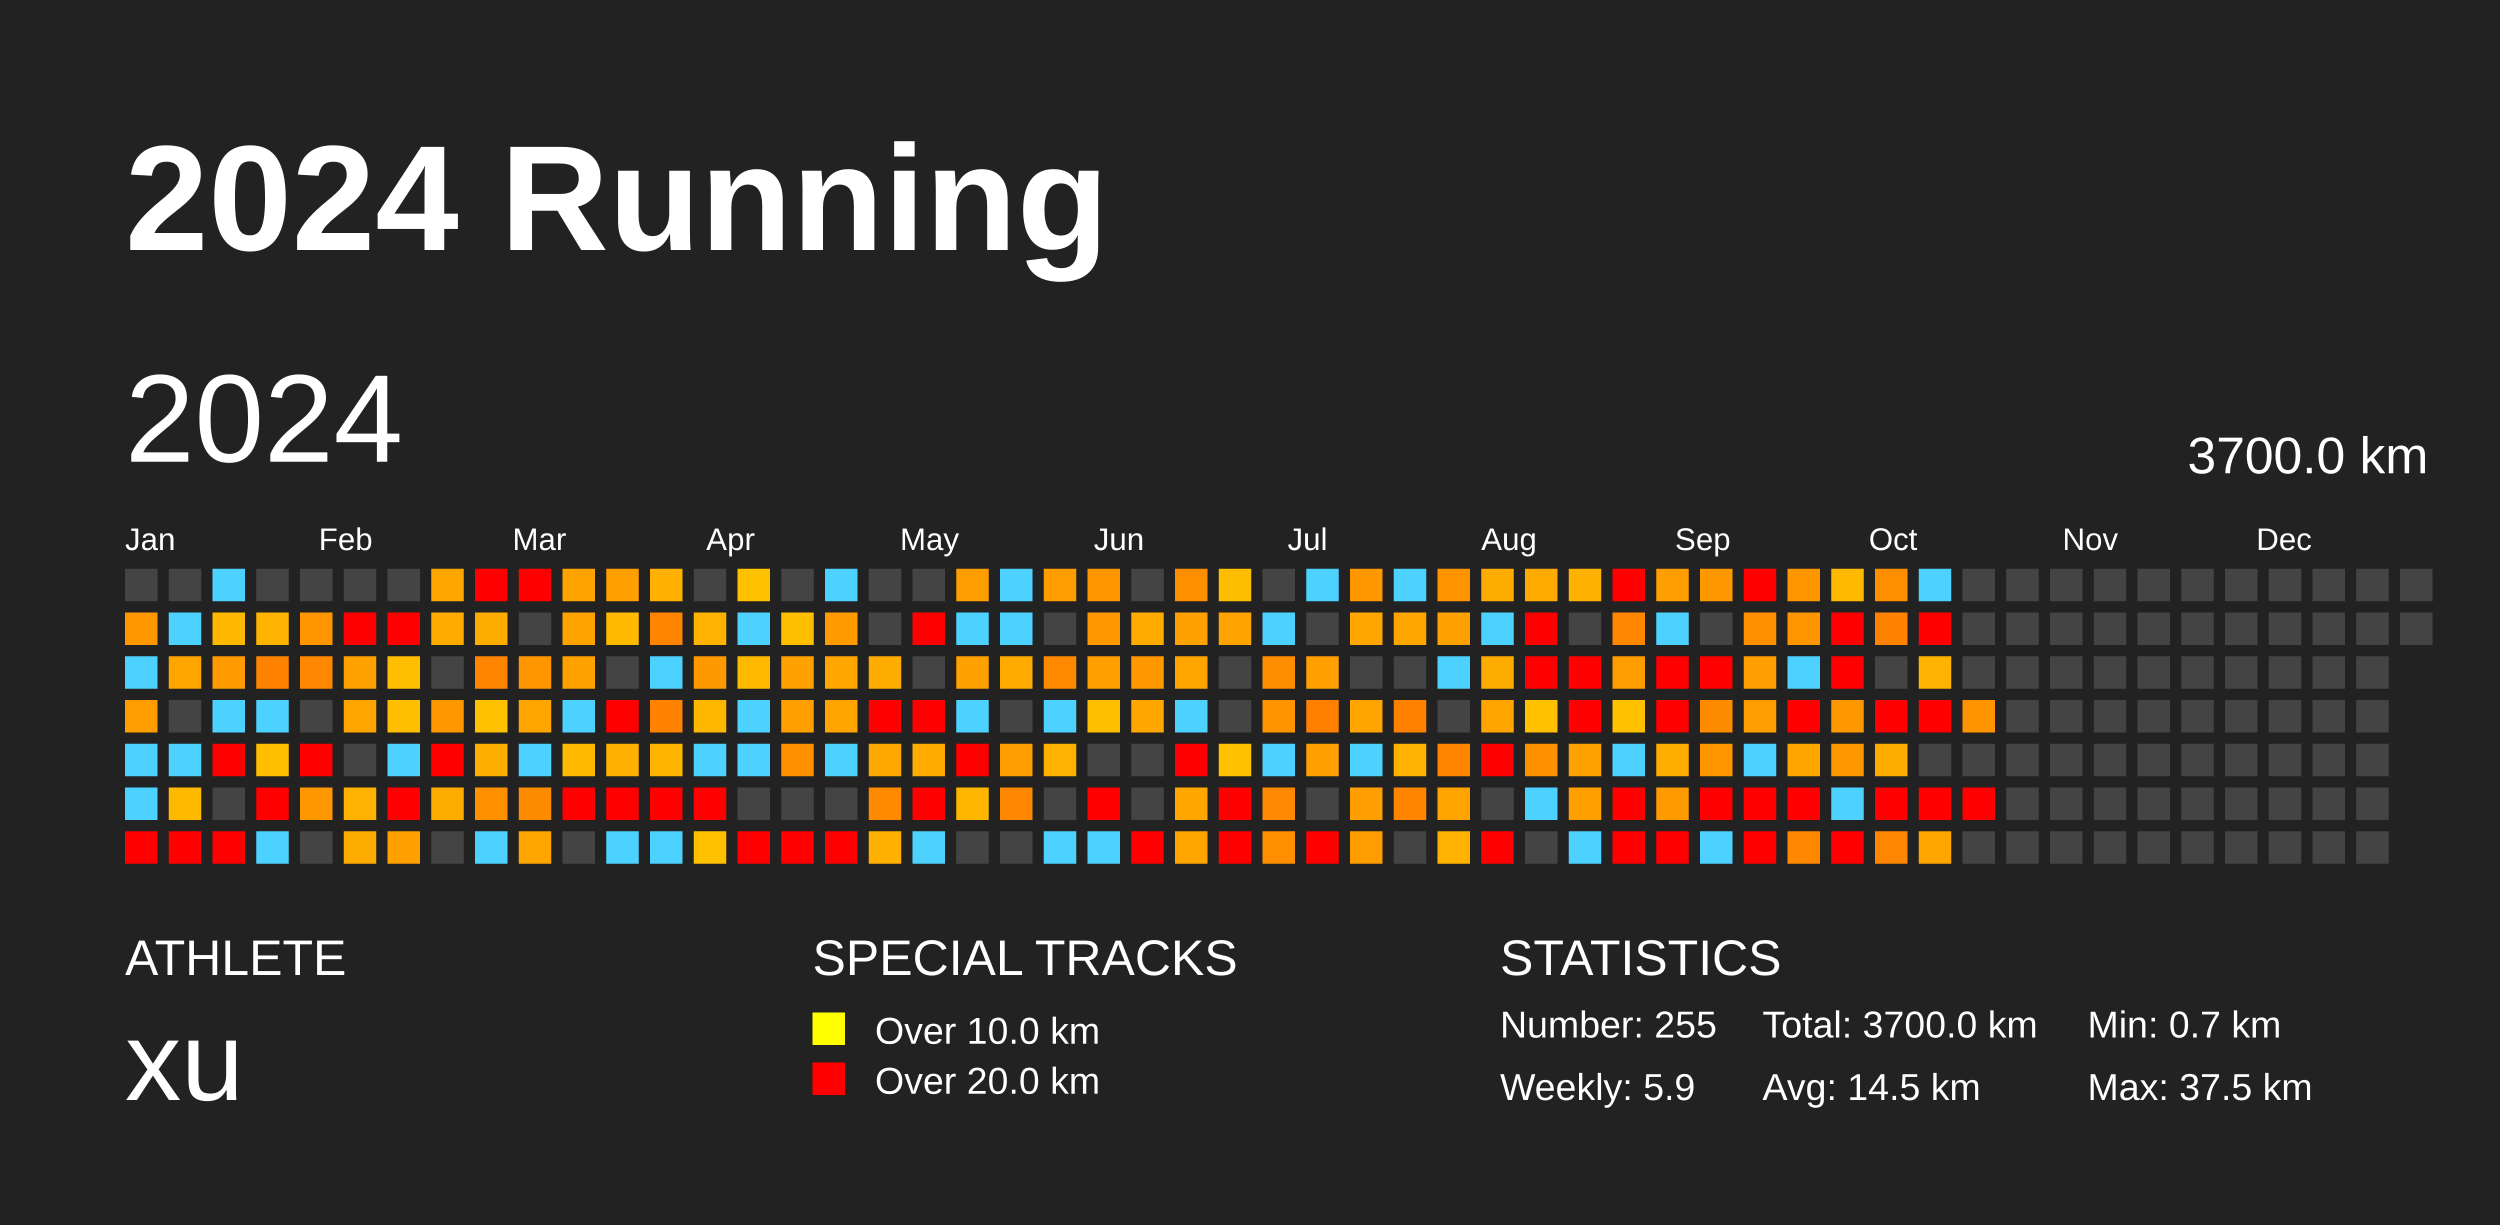
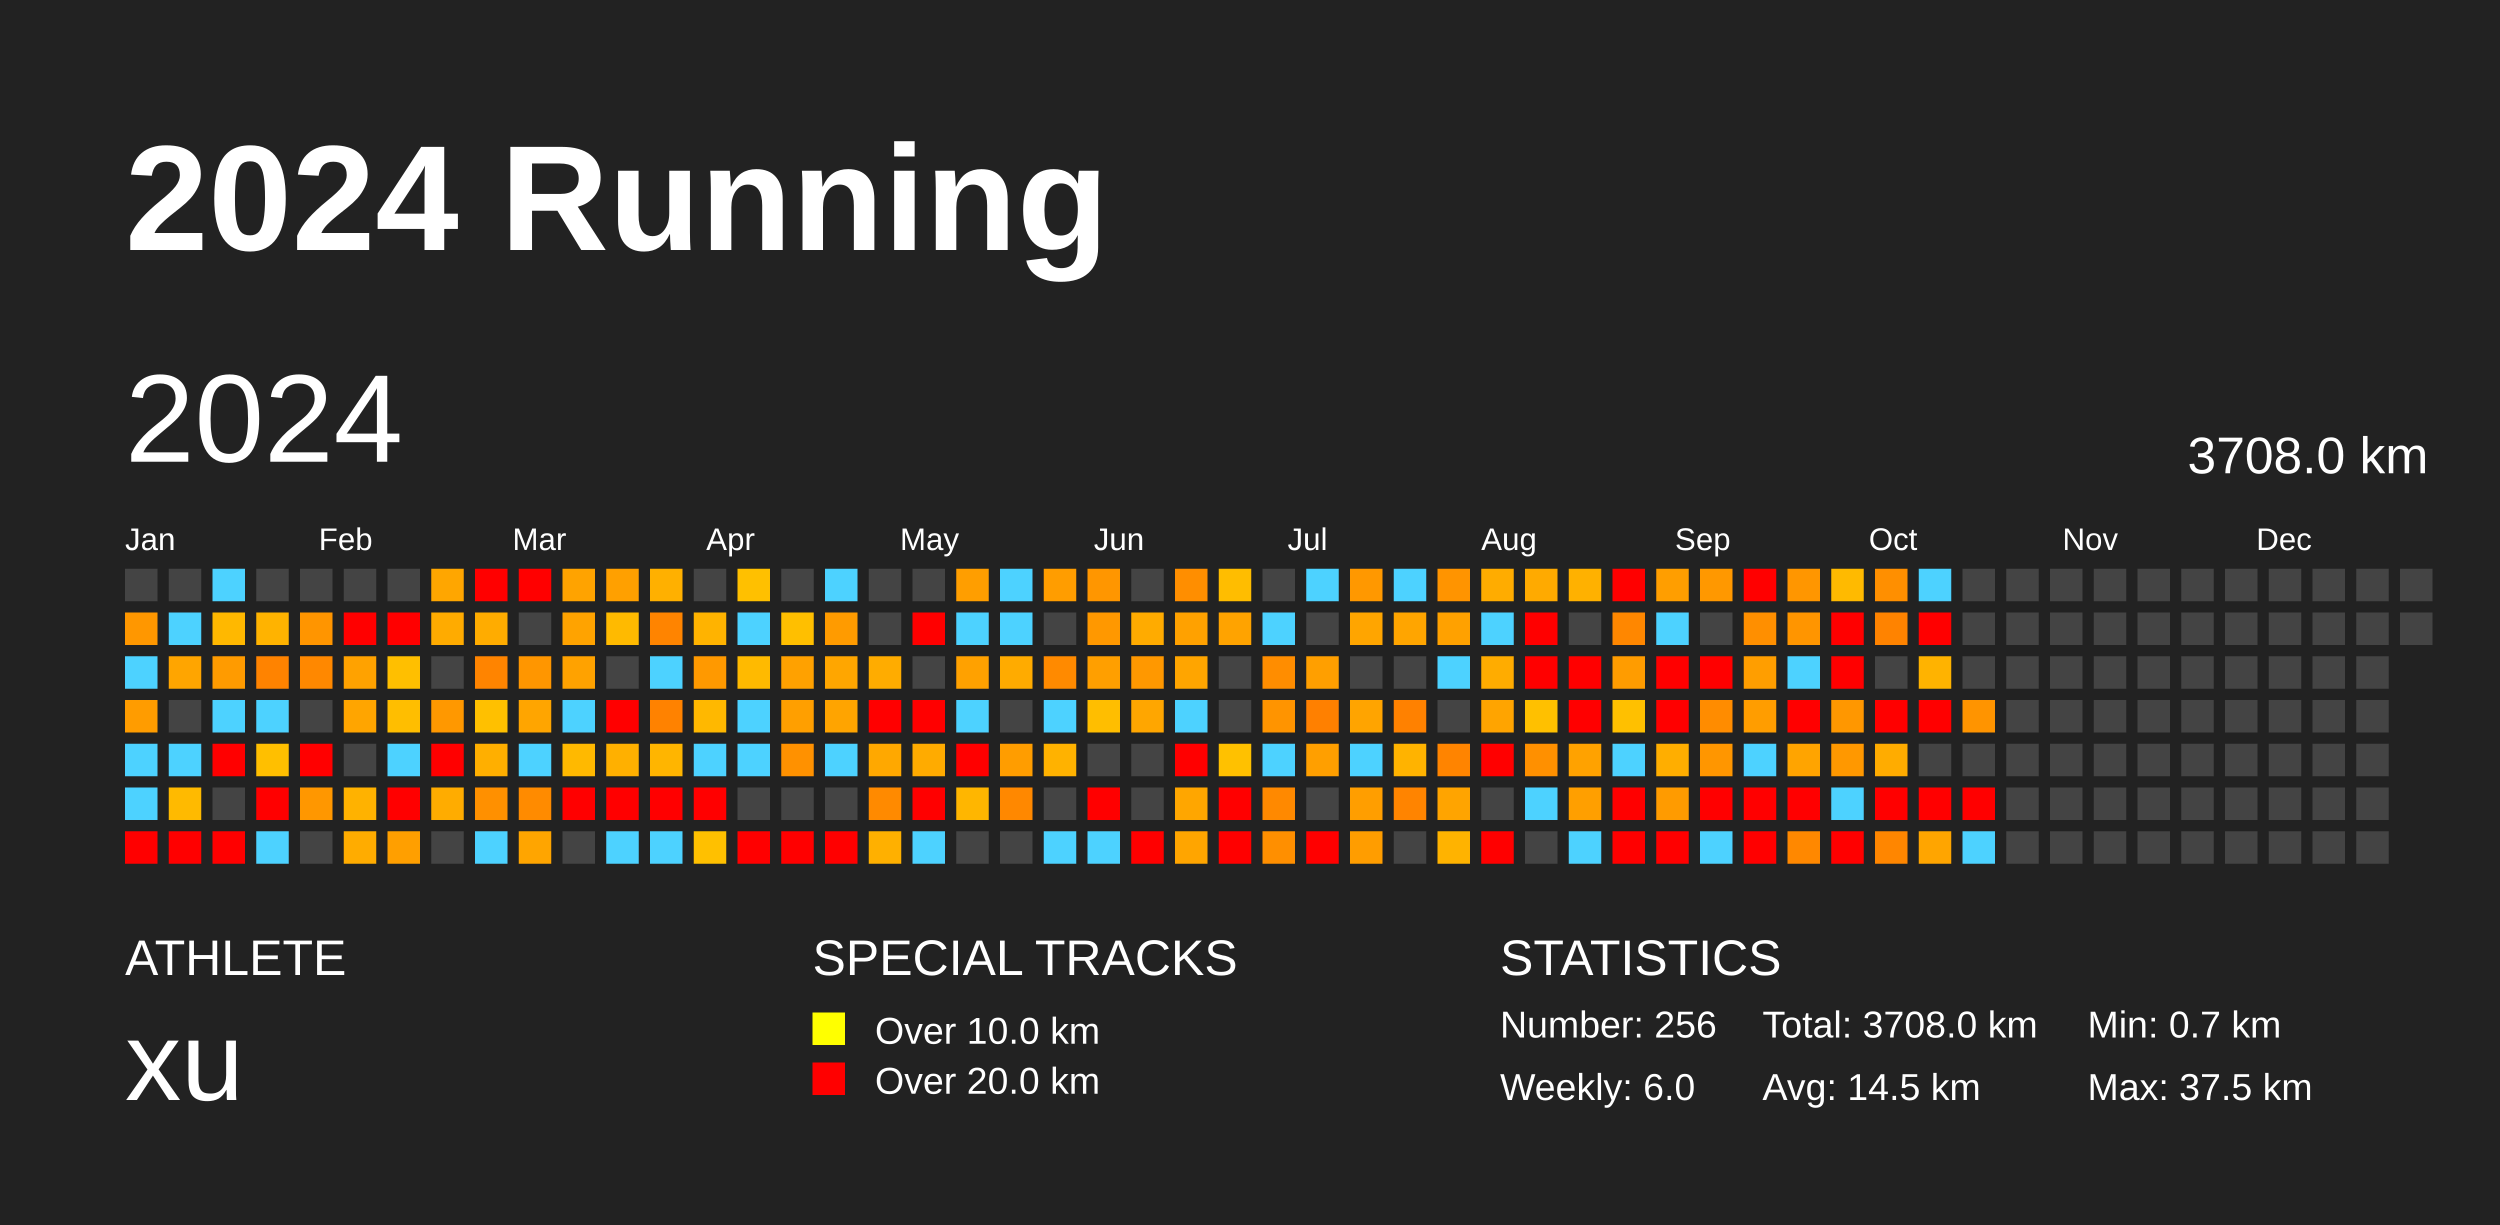
<svg xmlns="http://www.w3.org/2000/svg" baseProfile="full" height="98mm" version="1.1" viewBox="0,0,200,98" width="200mm">
  <defs />
  <rect fill="#222222" height="98" width="200" x="0" y="0" />
  <text fill="#FFFFFF" style="font-size:12px; font-family:Arial; font-weight:bold;" x="10" y="20">2024 Running</text>
  <text fill="#FFFFFF" style="font-size:4px; font-family:Arial" x="10" y="78">ATHLETE</text>
  <text fill="#FFFFFF" style="font-size:9px; font-family:Arial" x="10" y="88">xu</text>
  <text fill="#FFFFFF" style="font-size:4px; font-family:Arial" x="65" y="78">SPECIAL TRACKS</text>
  <rect fill="yellow" height="2.6" width="2.6" x="65" y="81" />
  <text fill="#FFFFFF" style="font-size:3px; font-family:Arial" x="70" y="83.5">Over 10.0 km</text>
  <rect fill="red" height="2.6" width="2.6" x="65" y="85" />
  <text fill="#FFFFFF" style="font-size:3px; font-family:Arial" x="70" y="87.5">Over 20.0 km</text>
  <text fill="#FFFFFF" style="font-size:4px; font-family:Arial" x="120" y="78">STATISTICS</text>
-   <text fill="#FFFFFF" style="font-size:3px; font-family:Arial" x="120" y="83">Number: 255</text>
-   <text fill="#FFFFFF" style="font-size:3px; font-family:Arial" x="120" y="88">Weekly: 5.9</text>
-   <text fill="#FFFFFF" style="font-size:3px; font-family:Arial" x="141" y="83">Total: 3700.0 km</text>
+   <text fill="#FFFFFF" style="font-size:3px; font-family:Arial" x="120" y="83">Number: 256</text>
+   <text fill="#FFFFFF" style="font-size:3px; font-family:Arial" x="120" y="88">Weekly: 6.0</text>
+   <text fill="#FFFFFF" style="font-size:3px; font-family:Arial" x="141" y="83">Total: 3708.0 km</text>
  <text fill="#FFFFFF" style="font-size:3px; font-family:Arial" x="141" y="88">Avg: 14.5 km</text>
  <text fill="#FFFFFF" style="font-size:3px; font-family:Arial" x="167" y="83">Min: 0.7 km</text>
  <text fill="#FFFFFF" style="font-size:3px; font-family:Arial" x="167" y="88">Max: 37.5 km</text>
  <text dominant-baseline="hanging" fill="#FFFFFF" style="font-size:10.0px; font-family:Arial;" x="10" y="30">2024</text>
-   <text dominant-baseline="hanging" fill="#FFFFFF" style="font-size:4.125px; font-family:Arial;" x="175" y="35">3700.0 km</text>
+   <text dominant-baseline="hanging" fill="#FFFFFF" style="font-size:4.125px; font-family:Arial;" x="175" y="35">3708.0 km</text>
  <text fill="#FFFFFF" style="font-size:2.5px; font-family:Arial" x="10.0" y="44">Jan</text>
  <text fill="#FFFFFF" style="font-size:2.5px; font-family:Arial" x="25.5" y="44">Feb</text>
  <text fill="#FFFFFF" style="font-size:2.5px; font-family:Arial" x="41.0" y="44">Mar</text>
  <text fill="#FFFFFF" style="font-size:2.5px; font-family:Arial" x="56.5" y="44">Apr</text>
  <text fill="#FFFFFF" style="font-size:2.5px; font-family:Arial" x="72.0" y="44">May</text>
  <text fill="#FFFFFF" style="font-size:2.5px; font-family:Arial" x="87.5" y="44">Jun</text>
  <text fill="#FFFFFF" style="font-size:2.5px; font-family:Arial" x="103.0" y="44">Jul</text>
  <text fill="#FFFFFF" style="font-size:2.5px; font-family:Arial" x="118.5" y="44">Aug</text>
  <text fill="#FFFFFF" style="font-size:2.5px; font-family:Arial" x="134.0" y="44">Sep</text>
  <text fill="#FFFFFF" style="font-size:2.5px; font-family:Arial" x="149.5" y="44">Oct</text>
  <text fill="#FFFFFF" style="font-size:2.5px; font-family:Arial" x="165.0" y="44">Nov</text>
  <text fill="#FFFFFF" style="font-size:2.5px; font-family:Arial" x="180.5" y="44">Dec</text>
  <rect fill="#444444" height="2.6" width="2.6" x="10.0" y="45.5" />
  <rect fill="#ff9700" height="2.6" width="2.6" x="10.0" y="49.0" />
  <rect fill="#4dd2ff" height="2.6" width="2.6" x="10.0" y="52.5" />
  <rect fill="#ff9c00" height="2.6" width="2.6" x="10.0" y="56.0" />
  <rect fill="#4dd2ff" height="2.6" width="2.6" x="10.0" y="59.5" />
  <rect fill="#4dd2ff" height="2.6" width="2.6" x="10.0" y="63.0" />
  <rect fill="red" height="2.6" width="2.6" x="10.0" y="66.5" />
  <rect fill="#444444" height="2.6" width="2.6" x="13.5" y="45.5" />
  <rect fill="#4dd2ff" height="2.6" width="2.6" x="13.5" y="49.0" />
  <rect fill="#ffa500" height="2.6" width="2.6" x="13.5" y="52.5" />
  <rect fill="#444444" height="2.6" width="2.6" x="13.5" y="56.0" />
  <rect fill="#4dd2ff" height="2.6" width="2.6" x="13.5" y="59.5" />
  <rect fill="#ffba00" height="2.6" width="2.6" x="13.5" y="63.0" />
  <rect fill="red" height="2.6" width="2.6" x="13.5" y="66.5" />
  <rect fill="#4dd2ff" height="2.6" width="2.6" x="17.0" y="45.5" />
  <rect fill="#ffb800" height="2.6" width="2.6" x="17.0" y="49.0" />
  <rect fill="#ff9b00" height="2.6" width="2.6" x="17.0" y="52.5" />
  <rect fill="#4dd2ff" height="2.6" width="2.6" x="17.0" y="56.0" />
  <rect fill="red" height="2.6" width="2.6" x="17.0" y="59.5" />
  <rect fill="#444444" height="2.6" width="2.6" x="17.0" y="63.0" />
  <rect fill="red" height="2.6" width="2.6" x="17.0" y="66.5" />
  <rect fill="#444444" height="2.6" width="2.6" x="20.5" y="45.5" />
  <rect fill="#ffb300" height="2.6" width="2.6" x="20.5" y="49.0" />
  <rect fill="#ff8300" height="2.6" width="2.6" x="20.5" y="52.5" />
  <rect fill="#4dd2ff" height="2.6" width="2.6" x="20.5" y="56.0" />
  <rect fill="#ffbf00" height="2.6" width="2.6" x="20.5" y="59.5" />
  <rect fill="red" height="2.6" width="2.6" x="20.5" y="63.0" />
  <rect fill="#4dd2ff" height="2.6" width="2.6" x="20.5" y="66.5" />
  <rect fill="#444444" height="2.6" width="2.6" x="24.0" y="45.5" />
  <rect fill="#ff9500" height="2.6" width="2.6" x="24.0" y="49.0" />
  <rect fill="#ff8800" height="2.6" width="2.6" x="24.0" y="52.5" />
  <rect fill="#444444" height="2.6" width="2.6" x="24.0" y="56.0" />
  <rect fill="red" height="2.6" width="2.6" x="24.0" y="59.5" />
  <rect fill="#ff9700" height="2.6" width="2.6" x="24.0" y="63.0" />
  <rect fill="#444444" height="2.6" width="2.6" x="24.0" y="66.5" />
  <rect fill="#444444" height="2.6" width="2.6" x="27.5" y="45.5" />
  <rect fill="red" height="2.6" width="2.6" x="27.5" y="49.0" />
  <rect fill="#ffa200" height="2.6" width="2.6" x="27.5" y="52.5" />
  <rect fill="#ffa500" height="2.6" width="2.6" x="27.5" y="56.0" />
  <rect fill="#444444" height="2.6" width="2.6" x="27.5" y="59.5" />
  <rect fill="#ffb200" height="2.6" width="2.6" x="27.5" y="63.0" />
  <rect fill="#ffac00" height="2.6" width="2.6" x="27.5" y="66.5" />
  <rect fill="#444444" height="2.6" width="2.6" x="31.0" y="45.5" />
  <rect fill="red" height="2.6" width="2.6" x="31.0" y="49.0" />
  <rect fill="#ffbf00" height="2.6" width="2.6" x="31.0" y="52.5" />
  <rect fill="#ffbe00" height="2.6" width="2.6" x="31.0" y="56.0" />
  <rect fill="#4dd2ff" height="2.6" width="2.6" x="31.0" y="59.5" />
  <rect fill="red" height="2.6" width="2.6" x="31.0" y="63.0" />
  <rect fill="#ff9f00" height="2.6" width="2.6" x="31.0" y="66.5" />
  <rect fill="#ffa600" height="2.6" width="2.6" x="34.5" y="45.5" />
  <rect fill="#ffab00" height="2.6" width="2.6" x="34.5" y="49.0" />
  <rect fill="#444444" height="2.6" width="2.6" x="34.5" y="52.5" />
  <rect fill="#ff9800" height="2.6" width="2.6" x="34.5" y="56.0" />
  <rect fill="red" height="2.6" width="2.6" x="34.5" y="59.5" />
  <rect fill="#ffac00" height="2.6" width="2.6" x="34.5" y="63.0" />
  <rect fill="#444444" height="2.6" width="2.6" x="34.5" y="66.5" />
  <rect fill="red" height="2.6" width="2.6" x="38.0" y="45.5" />
  <rect fill="#ffac00" height="2.6" width="2.6" x="38.0" y="49.0" />
  <rect fill="#ff8400" height="2.6" width="2.6" x="38.0" y="52.5" />
  <rect fill="#ffc000" height="2.6" width="2.6" x="38.0" y="56.0" />
  <rect fill="#ffaf00" height="2.6" width="2.6" x="38.0" y="59.5" />
  <rect fill="#ff9000" height="2.6" width="2.6" x="38.0" y="63.0" />
  <rect fill="#4dd2ff" height="2.6" width="2.6" x="38.0" y="66.5" />
  <rect fill="red" height="2.6" width="2.6" x="41.5" y="45.5" />
  <rect fill="#444444" height="2.6" width="2.6" x="41.5" y="49.0" />
  <rect fill="#ff9600" height="2.6" width="2.6" x="41.5" y="52.5" />
  <rect fill="#ffa500" height="2.6" width="2.6" x="41.5" y="56.0" />
  <rect fill="#4dd2ff" height="2.6" width="2.6" x="41.5" y="59.5" />
  <rect fill="#ff8b00" height="2.6" width="2.6" x="41.5" y="63.0" />
  <rect fill="#ffa500" height="2.6" width="2.6" x="41.5" y="66.5" />
  <rect fill="#ffa300" height="2.6" width="2.6" x="45.0" y="45.5" />
  <rect fill="#ffa300" height="2.6" width="2.6" x="45.0" y="49.0" />
  <rect fill="#ffa200" height="2.6" width="2.6" x="45.0" y="52.5" />
  <rect fill="#4dd2ff" height="2.6" width="2.6" x="45.0" y="56.0" />
  <rect fill="#ffb900" height="2.6" width="2.6" x="45.0" y="59.5" />
  <rect fill="red" height="2.6" width="2.6" x="45.0" y="63.0" />
  <rect fill="#444444" height="2.6" width="2.6" x="45.0" y="66.5" />
  <rect fill="#ffa000" height="2.6" width="2.6" x="48.5" y="45.5" />
  <rect fill="#ffba00" height="2.6" width="2.6" x="48.5" y="49.0" />
  <rect fill="#444444" height="2.6" width="2.6" x="48.5" y="52.5" />
  <rect fill="red" height="2.6" width="2.6" x="48.5" y="56.0" />
  <rect fill="#ffb000" height="2.6" width="2.6" x="48.5" y="59.5" />
  <rect fill="red" height="2.6" width="2.6" x="48.5" y="63.0" />
  <rect fill="#4dd2ff" height="2.6" width="2.6" x="48.5" y="66.5" />
  <rect fill="#ffb000" height="2.6" width="2.6" x="52.0" y="45.5" />
  <rect fill="#ff8400" height="2.6" width="2.6" x="52.0" y="49.0" />
  <rect fill="#4dd2ff" height="2.6" width="2.6" x="52.0" y="52.5" />
  <rect fill="#ff8200" height="2.6" width="2.6" x="52.0" y="56.0" />
  <rect fill="#ffb500" height="2.6" width="2.6" x="52.0" y="59.5" />
  <rect fill="red" height="2.6" width="2.6" x="52.0" y="63.0" />
  <rect fill="#4dd2ff" height="2.6" width="2.6" x="52.0" y="66.5" />
  <rect fill="#444444" height="2.6" width="2.6" x="55.5" y="45.5" />
  <rect fill="#ffb300" height="2.6" width="2.6" x="55.5" y="49.0" />
  <rect fill="#ff9900" height="2.6" width="2.6" x="55.5" y="52.5" />
  <rect fill="#ffb800" height="2.6" width="2.6" x="55.5" y="56.0" />
  <rect fill="#4dd2ff" height="2.6" width="2.6" x="55.5" y="59.5" />
  <rect fill="red" height="2.6" width="2.6" x="55.5" y="63.0" />
  <rect fill="#ffc000" height="2.6" width="2.6" x="55.5" y="66.5" />
  <rect fill="#ffc000" height="2.6" width="2.6" x="59.0" y="45.5" />
  <rect fill="#4dd2ff" height="2.6" width="2.6" x="59.0" y="49.0" />
  <rect fill="#ffba00" height="2.6" width="2.6" x="59.0" y="52.5" />
  <rect fill="#4dd2ff" height="2.6" width="2.6" x="59.0" y="56.0" />
  <rect fill="#4dd2ff" height="2.6" width="2.6" x="59.0" y="59.5" />
  <rect fill="#444444" height="2.6" width="2.6" x="59.0" y="63.0" />
  <rect fill="red" height="2.6" width="2.6" x="59.0" y="66.5" />
  <rect fill="#444444" height="2.6" width="2.6" x="62.5" y="45.5" />
  <rect fill="#ffbf00" height="2.6" width="2.6" x="62.5" y="49.0" />
  <rect fill="#ffa100" height="2.6" width="2.6" x="62.5" y="52.5" />
  <rect fill="#ff9f00" height="2.6" width="2.6" x="62.5" y="56.0" />
  <rect fill="#ff9100" height="2.6" width="2.6" x="62.5" y="59.5" />
  <rect fill="#444444" height="2.6" width="2.6" x="62.5" y="63.0" />
  <rect fill="red" height="2.6" width="2.6" x="62.5" y="66.5" />
  <rect fill="#4dd2ff" height="2.6" width="2.6" x="66.0" y="45.5" />
  <rect fill="#ff9b00" height="2.6" width="2.6" x="66.0" y="49.0" />
  <rect fill="#ffa600" height="2.6" width="2.6" x="66.0" y="52.5" />
  <rect fill="#ffa400" height="2.6" width="2.6" x="66.0" y="56.0" />
  <rect fill="#4dd2ff" height="2.6" width="2.6" x="66.0" y="59.5" />
  <rect fill="#444444" height="2.6" width="2.6" x="66.0" y="63.0" />
  <rect fill="red" height="2.6" width="2.6" x="66.0" y="66.5" />
  <rect fill="#444444" height="2.6" width="2.6" x="69.5" y="45.5" />
  <rect fill="#444444" height="2.6" width="2.6" x="69.5" y="49.0" />
  <rect fill="#ffac00" height="2.6" width="2.6" x="69.5" y="52.5" />
  <rect fill="red" height="2.6" width="2.6" x="69.5" y="56.0" />
  <rect fill="#ffa800" height="2.6" width="2.6" x="69.5" y="59.5" />
  <rect fill="#ff8a00" height="2.6" width="2.6" x="69.5" y="63.0" />
  <rect fill="#ffb000" height="2.6" width="2.6" x="69.5" y="66.5" />
  <rect fill="#444444" height="2.6" width="2.6" x="73.0" y="45.5" />
  <rect fill="red" height="2.6" width="2.6" x="73.0" y="49.0" />
  <rect fill="#444444" height="2.6" width="2.6" x="73.0" y="52.5" />
  <rect fill="red" height="2.6" width="2.6" x="73.0" y="56.0" />
  <rect fill="#ffab00" height="2.6" width="2.6" x="73.0" y="59.5" />
  <rect fill="red" height="2.6" width="2.6" x="73.0" y="63.0" />
  <rect fill="#4dd2ff" height="2.6" width="2.6" x="73.0" y="66.5" />
  <rect fill="#ff9e00" height="2.6" width="2.6" x="76.5" y="45.5" />
  <rect fill="#4dd2ff" height="2.6" width="2.6" x="76.5" y="49.0" />
  <rect fill="#ffa100" height="2.6" width="2.6" x="76.5" y="52.5" />
  <rect fill="#4dd2ff" height="2.6" width="2.6" x="76.5" y="56.0" />
  <rect fill="red" height="2.6" width="2.6" x="76.5" y="59.5" />
  <rect fill="#ffb600" height="2.6" width="2.6" x="76.5" y="63.0" />
  <rect fill="#444444" height="2.6" width="2.6" x="76.5" y="66.5" />
  <rect fill="#4dd2ff" height="2.6" width="2.6" x="80.0" y="45.5" />
  <rect fill="#4dd2ff" height="2.6" width="2.6" x="80.0" y="49.0" />
  <rect fill="#ffab00" height="2.6" width="2.6" x="80.0" y="52.5" />
  <rect fill="#444444" height="2.6" width="2.6" x="80.0" y="56.0" />
  <rect fill="#ff9d00" height="2.6" width="2.6" x="80.0" y="59.5" />
  <rect fill="#ff8800" height="2.6" width="2.6" x="80.0" y="63.0" />
  <rect fill="#444444" height="2.6" width="2.6" x="80.0" y="66.5" />
  <rect fill="#ff9d00" height="2.6" width="2.6" x="83.5" y="45.5" />
  <rect fill="#444444" height="2.6" width="2.6" x="83.5" y="49.0" />
  <rect fill="#ff8a00" height="2.6" width="2.6" x="83.5" y="52.5" />
  <rect fill="#4dd2ff" height="2.6" width="2.6" x="83.5" y="56.0" />
  <rect fill="#ffb200" height="2.6" width="2.6" x="83.5" y="59.5" />
  <rect fill="#444444" height="2.6" width="2.6" x="83.5" y="63.0" />
  <rect fill="#4dd2ff" height="2.6" width="2.6" x="83.5" y="66.5" />
  <rect fill="#ff9600" height="2.6" width="2.6" x="87.0" y="45.5" />
  <rect fill="#ff9800" height="2.6" width="2.6" x="87.0" y="49.0" />
  <rect fill="#ff9f00" height="2.6" width="2.6" x="87.0" y="52.5" />
  <rect fill="#ffbe00" height="2.6" width="2.6" x="87.0" y="56.0" />
  <rect fill="#444444" height="2.6" width="2.6" x="87.0" y="59.5" />
  <rect fill="red" height="2.6" width="2.6" x="87.0" y="63.0" />
  <rect fill="#4dd2ff" height="2.6" width="2.6" x="87.0" y="66.5" />
  <rect fill="#444444" height="2.6" width="2.6" x="90.5" y="45.5" />
  <rect fill="#ffab00" height="2.6" width="2.6" x="90.5" y="49.0" />
  <rect fill="#ff9800" height="2.6" width="2.6" x="90.5" y="52.5" />
  <rect fill="#ffa600" height="2.6" width="2.6" x="90.5" y="56.0" />
  <rect fill="#444444" height="2.6" width="2.6" x="90.5" y="59.5" />
  <rect fill="#444444" height="2.6" width="2.6" x="90.5" y="63.0" />
  <rect fill="red" height="2.6" width="2.6" x="90.5" y="66.5" />
  <rect fill="#ff8e00" height="2.6" width="2.6" x="94.0" y="45.5" />
  <rect fill="#ffa100" height="2.6" width="2.6" x="94.0" y="49.0" />
  <rect fill="#ffa500" height="2.6" width="2.6" x="94.0" y="52.5" />
  <rect fill="#4dd2ff" height="2.6" width="2.6" x="94.0" y="56.0" />
  <rect fill="red" height="2.6" width="2.6" x="94.0" y="59.5" />
  <rect fill="#ffa600" height="2.6" width="2.6" x="94.0" y="63.0" />
  <rect fill="#ffa500" height="2.6" width="2.6" x="94.0" y="66.5" />
  <rect fill="#ffbd00" height="2.6" width="2.6" x="97.5" y="45.5" />
  <rect fill="#ffa300" height="2.6" width="2.6" x="97.5" y="49.0" />
  <rect fill="#444444" height="2.6" width="2.6" x="97.5" y="52.5" />
  <rect fill="#444444" height="2.6" width="2.6" x="97.5" y="56.0" />
  <rect fill="#ffc100" height="2.6" width="2.6" x="97.5" y="59.5" />
  <rect fill="red" height="2.6" width="2.6" x="97.5" y="63.0" />
  <rect fill="red" height="2.6" width="2.6" x="97.5" y="66.5" />
  <rect fill="#444444" height="2.6" width="2.6" x="101.0" y="45.5" />
  <rect fill="#4dd2ff" height="2.6" width="2.6" x="101.0" y="49.0" />
  <rect fill="#ff8d00" height="2.6" width="2.6" x="101.0" y="52.5" />
  <rect fill="#ff9400" height="2.6" width="2.6" x="101.0" y="56.0" />
  <rect fill="#4dd2ff" height="2.6" width="2.6" x="101.0" y="59.5" />
  <rect fill="#ff8900" height="2.6" width="2.6" x="101.0" y="63.0" />
  <rect fill="#ff8f00" height="2.6" width="2.6" x="101.0" y="66.5" />
  <rect fill="#4dd2ff" height="2.6" width="2.6" x="104.5" y="45.5" />
  <rect fill="#444444" height="2.6" width="2.6" x="104.5" y="49.0" />
  <rect fill="#ff9f00" height="2.6" width="2.6" x="104.5" y="52.5" />
  <rect fill="#ff8000" height="2.6" width="2.6" x="104.5" y="56.0" />
  <rect fill="#ff9f00" height="2.6" width="2.6" x="104.5" y="59.5" />
  <rect fill="#444444" height="2.6" width="2.6" x="104.5" y="63.0" />
  <rect fill="red" height="2.6" width="2.6" x="104.5" y="66.5" />
  <rect fill="#ff9800" height="2.6" width="2.6" x="108.0" y="45.5" />
  <rect fill="#ffa500" height="2.6" width="2.6" x="108.0" y="49.0" />
  <rect fill="#444444" height="2.6" width="2.6" x="108.0" y="52.5" />
  <rect fill="#ffa400" height="2.6" width="2.6" x="108.0" y="56.0" />
  <rect fill="#4dd2ff" height="2.6" width="2.6" x="108.0" y="59.5" />
  <rect fill="#ff9e00" height="2.6" width="2.6" x="108.0" y="63.0" />
  <rect fill="#ff9d00" height="2.6" width="2.6" x="108.0" y="66.5" />
  <rect fill="#4dd2ff" height="2.6" width="2.6" x="111.5" y="45.5" />
  <rect fill="#ffa500" height="2.6" width="2.6" x="111.5" y="49.0" />
  <rect fill="#444444" height="2.6" width="2.6" x="111.5" y="52.5" />
  <rect fill="#ff8100" height="2.6" width="2.6" x="111.5" y="56.0" />
  <rect fill="#ffb300" height="2.6" width="2.6" x="111.5" y="59.5" />
  <rect fill="#ff8400" height="2.6" width="2.6" x="111.5" y="63.0" />
  <rect fill="#444444" height="2.6" width="2.6" x="111.5" y="66.5" />
  <rect fill="#ff9400" height="2.6" width="2.6" x="115.0" y="45.5" />
  <rect fill="#ffa100" height="2.6" width="2.6" x="115.0" y="49.0" />
  <rect fill="#4dd2ff" height="2.6" width="2.6" x="115.0" y="52.5" />
  <rect fill="#444444" height="2.6" width="2.6" x="115.0" y="56.0" />
  <rect fill="#ff8400" height="2.6" width="2.6" x="115.0" y="59.5" />
  <rect fill="#ffa400" height="2.6" width="2.6" x="115.0" y="63.0" />
  <rect fill="#ffb300" height="2.6" width="2.6" x="115.0" y="66.5" />
  <rect fill="#ffac00" height="2.6" width="2.6" x="118.5" y="45.5" />
  <rect fill="#4dd2ff" height="2.6" width="2.6" x="118.5" y="49.0" />
  <rect fill="#ffac00" height="2.6" width="2.6" x="118.5" y="52.5" />
  <rect fill="#ffa400" height="2.6" width="2.6" x="118.5" y="56.0" />
  <rect fill="red" height="2.6" width="2.6" x="118.5" y="59.5" />
  <rect fill="#444444" height="2.6" width="2.6" x="118.5" y="63.0" />
  <rect fill="red" height="2.6" width="2.6" x="118.5" y="66.5" />
  <rect fill="#ffaa00" height="2.6" width="2.6" x="122.0" y="45.5" />
  <rect fill="red" height="2.6" width="2.6" x="122.0" y="49.0" />
  <rect fill="red" height="2.6" width="2.6" x="122.0" y="52.5" />
  <rect fill="#ffc000" height="2.6" width="2.6" x="122.0" y="56.0" />
  <rect fill="#ff9000" height="2.6" width="2.6" x="122.0" y="59.5" />
  <rect fill="#4dd2ff" height="2.6" width="2.6" x="122.0" y="63.0" />
  <rect fill="#444444" height="2.6" width="2.6" x="122.0" y="66.5" />
  <rect fill="#ffb100" height="2.6" width="2.6" x="125.5" y="45.5" />
  <rect fill="#444444" height="2.6" width="2.6" x="125.5" y="49.0" />
  <rect fill="red" height="2.6" width="2.6" x="125.5" y="52.5" />
  <rect fill="red" height="2.6" width="2.6" x="125.5" y="56.0" />
  <rect fill="#ffa200" height="2.6" width="2.6" x="125.5" y="59.5" />
  <rect fill="#ff9f00" height="2.6" width="2.6" x="125.5" y="63.0" />
  <rect fill="#4dd2ff" height="2.6" width="2.6" x="125.5" y="66.5" />
  <rect fill="red" height="2.6" width="2.6" x="129.0" y="45.5" />
  <rect fill="#ff8700" height="2.6" width="2.6" x="129.0" y="49.0" />
  <rect fill="#ff9c00" height="2.6" width="2.6" x="129.0" y="52.5" />
  <rect fill="#ffc000" height="2.6" width="2.6" x="129.0" y="56.0" />
  <rect fill="#4dd2ff" height="2.6" width="2.6" x="129.0" y="59.5" />
  <rect fill="red" height="2.6" width="2.6" x="129.0" y="63.0" />
  <rect fill="red" height="2.6" width="2.6" x="129.0" y="66.5" />
  <rect fill="#ff9e00" height="2.6" width="2.6" x="132.5" y="45.5" />
  <rect fill="#4dd2ff" height="2.6" width="2.6" x="132.5" y="49.0" />
  <rect fill="red" height="2.6" width="2.6" x="132.5" y="52.5" />
  <rect fill="red" height="2.6" width="2.6" x="132.5" y="56.0" />
  <rect fill="#ffae00" height="2.6" width="2.6" x="132.5" y="59.5" />
  <rect fill="#ff9b00" height="2.6" width="2.6" x="132.5" y="63.0" />
  <rect fill="red" height="2.6" width="2.6" x="132.5" y="66.5" />
  <rect fill="#ff9800" height="2.6" width="2.6" x="136.0" y="45.5" />
  <rect fill="#444444" height="2.6" width="2.6" x="136.0" y="49.0" />
  <rect fill="red" height="2.6" width="2.6" x="136.0" y="52.5" />
  <rect fill="#ff8c00" height="2.6" width="2.6" x="136.0" y="56.0" />
  <rect fill="#ff9600" height="2.6" width="2.6" x="136.0" y="59.5" />
  <rect fill="red" height="2.6" width="2.6" x="136.0" y="63.0" />
  <rect fill="#4dd2ff" height="2.6" width="2.6" x="136.0" y="66.5" />
  <rect fill="red" height="2.6" width="2.6" x="139.5" y="45.5" />
  <rect fill="#ff8f00" height="2.6" width="2.6" x="139.5" y="49.0" />
  <rect fill="#ff9e00" height="2.6" width="2.6" x="139.5" y="52.5" />
  <rect fill="#ff9d00" height="2.6" width="2.6" x="139.5" y="56.0" />
  <rect fill="#4dd2ff" height="2.6" width="2.6" x="139.5" y="59.5" />
  <rect fill="red" height="2.6" width="2.6" x="139.5" y="63.0" />
  <rect fill="red" height="2.6" width="2.6" x="139.5" y="66.5" />
  <rect fill="#ff9600" height="2.6" width="2.6" x="143.0" y="45.5" />
  <rect fill="#ff9500" height="2.6" width="2.6" x="143.0" y="49.0" />
  <rect fill="#4dd2ff" height="2.6" width="2.6" x="143.0" y="52.5" />
  <rect fill="red" height="2.6" width="2.6" x="143.0" y="56.0" />
  <rect fill="#ffa400" height="2.6" width="2.6" x="143.0" y="59.5" />
  <rect fill="red" height="2.6" width="2.6" x="143.0" y="63.0" />
  <rect fill="#ff8800" height="2.6" width="2.6" x="143.0" y="66.5" />
  <rect fill="#ffba00" height="2.6" width="2.6" x="146.5" y="45.5" />
  <rect fill="red" height="2.6" width="2.6" x="146.5" y="49.0" />
  <rect fill="red" height="2.6" width="2.6" x="146.5" y="52.5" />
  <rect fill="#ff9700" height="2.6" width="2.6" x="146.5" y="56.0" />
  <rect fill="#ff9800" height="2.6" width="2.6" x="146.5" y="59.5" />
  <rect fill="#4dd2ff" height="2.6" width="2.6" x="146.5" y="63.0" />
  <rect fill="red" height="2.6" width="2.6" x="146.5" y="66.5" />
  <rect fill="#ff8f00" height="2.6" width="2.6" x="150.0" y="45.5" />
  <rect fill="#ff8300" height="2.6" width="2.6" x="150.0" y="49.0" />
  <rect fill="#444444" height="2.6" width="2.6" x="150.0" y="52.5" />
  <rect fill="red" height="2.6" width="2.6" x="150.0" y="56.0" />
  <rect fill="#ffac00" height="2.6" width="2.6" x="150.0" y="59.5" />
  <rect fill="red" height="2.6" width="2.6" x="150.0" y="63.0" />
  <rect fill="#ff8600" height="2.6" width="2.6" x="150.0" y="66.5" />
  <rect fill="#4dd2ff" height="2.6" width="2.6" x="153.5" y="45.5" />
  <rect fill="red" height="2.6" width="2.6" x="153.5" y="49.0" />
  <rect fill="#ffb300" height="2.6" width="2.6" x="153.5" y="52.5" />
  <rect fill="red" height="2.6" width="2.6" x="153.5" y="56.0" />
  <rect fill="#444444" height="2.6" width="2.6" x="153.5" y="59.5" />
  <rect fill="red" height="2.6" width="2.6" x="153.5" y="63.0" />
  <rect fill="#ffa500" height="2.6" width="2.6" x="153.5" y="66.5" />
  <rect fill="#444444" height="2.6" width="2.6" x="157.0" y="45.5" />
  <rect fill="#444444" height="2.6" width="2.6" x="157.0" y="49.0" />
  <rect fill="#444444" height="2.6" width="2.6" x="157.0" y="52.5" />
  <rect fill="#ff9400" height="2.6" width="2.6" x="157.0" y="56.0" />
  <rect fill="#444444" height="2.6" width="2.6" x="157.0" y="59.5" />
  <rect fill="red" height="2.6" width="2.6" x="157.0" y="63.0" />
-   <rect fill="#444444" height="2.6" width="2.6" x="157.0" y="66.5" />
+   <rect fill="#4dd2ff" height="2.6" width="2.6" x="157.0" y="66.5" />
  <rect fill="#444444" height="2.6" width="2.6" x="160.5" y="45.5" />
  <rect fill="#444444" height="2.6" width="2.6" x="160.5" y="49.0" />
  <rect fill="#444444" height="2.6" width="2.6" x="160.5" y="52.5" />
  <rect fill="#444444" height="2.6" width="2.6" x="160.5" y="56.0" />
  <rect fill="#444444" height="2.6" width="2.6" x="160.5" y="59.5" />
  <rect fill="#444444" height="2.6" width="2.6" x="160.5" y="63.0" />
  <rect fill="#444444" height="2.6" width="2.6" x="160.5" y="66.5" />
  <rect fill="#444444" height="2.6" width="2.6" x="164.0" y="45.5" />
  <rect fill="#444444" height="2.6" width="2.6" x="164.0" y="49.0" />
  <rect fill="#444444" height="2.6" width="2.6" x="164.0" y="52.5" />
  <rect fill="#444444" height="2.6" width="2.6" x="164.0" y="56.0" />
  <rect fill="#444444" height="2.6" width="2.6" x="164.0" y="59.5" />
  <rect fill="#444444" height="2.6" width="2.6" x="164.0" y="63.0" />
  <rect fill="#444444" height="2.6" width="2.6" x="164.0" y="66.5" />
  <rect fill="#444444" height="2.6" width="2.6" x="167.5" y="45.5" />
  <rect fill="#444444" height="2.6" width="2.6" x="167.5" y="49.0" />
  <rect fill="#444444" height="2.6" width="2.6" x="167.5" y="52.5" />
  <rect fill="#444444" height="2.6" width="2.6" x="167.5" y="56.0" />
  <rect fill="#444444" height="2.6" width="2.6" x="167.5" y="59.5" />
  <rect fill="#444444" height="2.6" width="2.6" x="167.5" y="63.0" />
  <rect fill="#444444" height="2.6" width="2.6" x="167.5" y="66.5" />
  <rect fill="#444444" height="2.6" width="2.6" x="171.0" y="45.5" />
  <rect fill="#444444" height="2.6" width="2.6" x="171.0" y="49.0" />
  <rect fill="#444444" height="2.6" width="2.6" x="171.0" y="52.5" />
  <rect fill="#444444" height="2.6" width="2.6" x="171.0" y="56.0" />
  <rect fill="#444444" height="2.6" width="2.6" x="171.0" y="59.5" />
  <rect fill="#444444" height="2.6" width="2.6" x="171.0" y="63.0" />
  <rect fill="#444444" height="2.6" width="2.6" x="171.0" y="66.5" />
  <rect fill="#444444" height="2.6" width="2.6" x="174.5" y="45.5" />
  <rect fill="#444444" height="2.6" width="2.6" x="174.5" y="49.0" />
  <rect fill="#444444" height="2.6" width="2.6" x="174.5" y="52.5" />
  <rect fill="#444444" height="2.6" width="2.6" x="174.5" y="56.0" />
  <rect fill="#444444" height="2.6" width="2.6" x="174.5" y="59.5" />
  <rect fill="#444444" height="2.6" width="2.6" x="174.5" y="63.0" />
  <rect fill="#444444" height="2.6" width="2.6" x="174.5" y="66.5" />
  <rect fill="#444444" height="2.6" width="2.6" x="178.0" y="45.5" />
  <rect fill="#444444" height="2.6" width="2.6" x="178.0" y="49.0" />
  <rect fill="#444444" height="2.6" width="2.6" x="178.0" y="52.5" />
  <rect fill="#444444" height="2.6" width="2.6" x="178.0" y="56.0" />
  <rect fill="#444444" height="2.6" width="2.6" x="178.0" y="59.5" />
  <rect fill="#444444" height="2.6" width="2.6" x="178.0" y="63.0" />
  <rect fill="#444444" height="2.6" width="2.6" x="178.0" y="66.5" />
  <rect fill="#444444" height="2.6" width="2.6" x="181.5" y="45.5" />
  <rect fill="#444444" height="2.6" width="2.6" x="181.5" y="49.0" />
  <rect fill="#444444" height="2.6" width="2.6" x="181.5" y="52.5" />
  <rect fill="#444444" height="2.6" width="2.6" x="181.5" y="56.0" />
  <rect fill="#444444" height="2.6" width="2.6" x="181.5" y="59.5" />
  <rect fill="#444444" height="2.6" width="2.6" x="181.5" y="63.0" />
  <rect fill="#444444" height="2.6" width="2.6" x="181.5" y="66.5" />
  <rect fill="#444444" height="2.6" width="2.6" x="185.0" y="45.5" />
  <rect fill="#444444" height="2.6" width="2.6" x="185.0" y="49.0" />
  <rect fill="#444444" height="2.6" width="2.6" x="185.0" y="52.5" />
  <rect fill="#444444" height="2.6" width="2.6" x="185.0" y="56.0" />
  <rect fill="#444444" height="2.6" width="2.6" x="185.0" y="59.5" />
  <rect fill="#444444" height="2.6" width="2.6" x="185.0" y="63.0" />
  <rect fill="#444444" height="2.6" width="2.6" x="185.0" y="66.5" />
  <rect fill="#444444" height="2.6" width="2.6" x="188.5" y="45.5" />
  <rect fill="#444444" height="2.6" width="2.6" x="188.5" y="49.0" />
  <rect fill="#444444" height="2.6" width="2.6" x="188.5" y="52.5" />
  <rect fill="#444444" height="2.6" width="2.6" x="188.5" y="56.0" />
  <rect fill="#444444" height="2.6" width="2.6" x="188.5" y="59.5" />
  <rect fill="#444444" height="2.6" width="2.6" x="188.5" y="63.0" />
  <rect fill="#444444" height="2.6" width="2.6" x="188.5" y="66.5" />
  <rect fill="#444444" height="2.6" width="2.6" x="192.0" y="45.5" />
  <rect fill="#444444" height="2.6" width="2.6" x="192.0" y="49.0" />
</svg>
